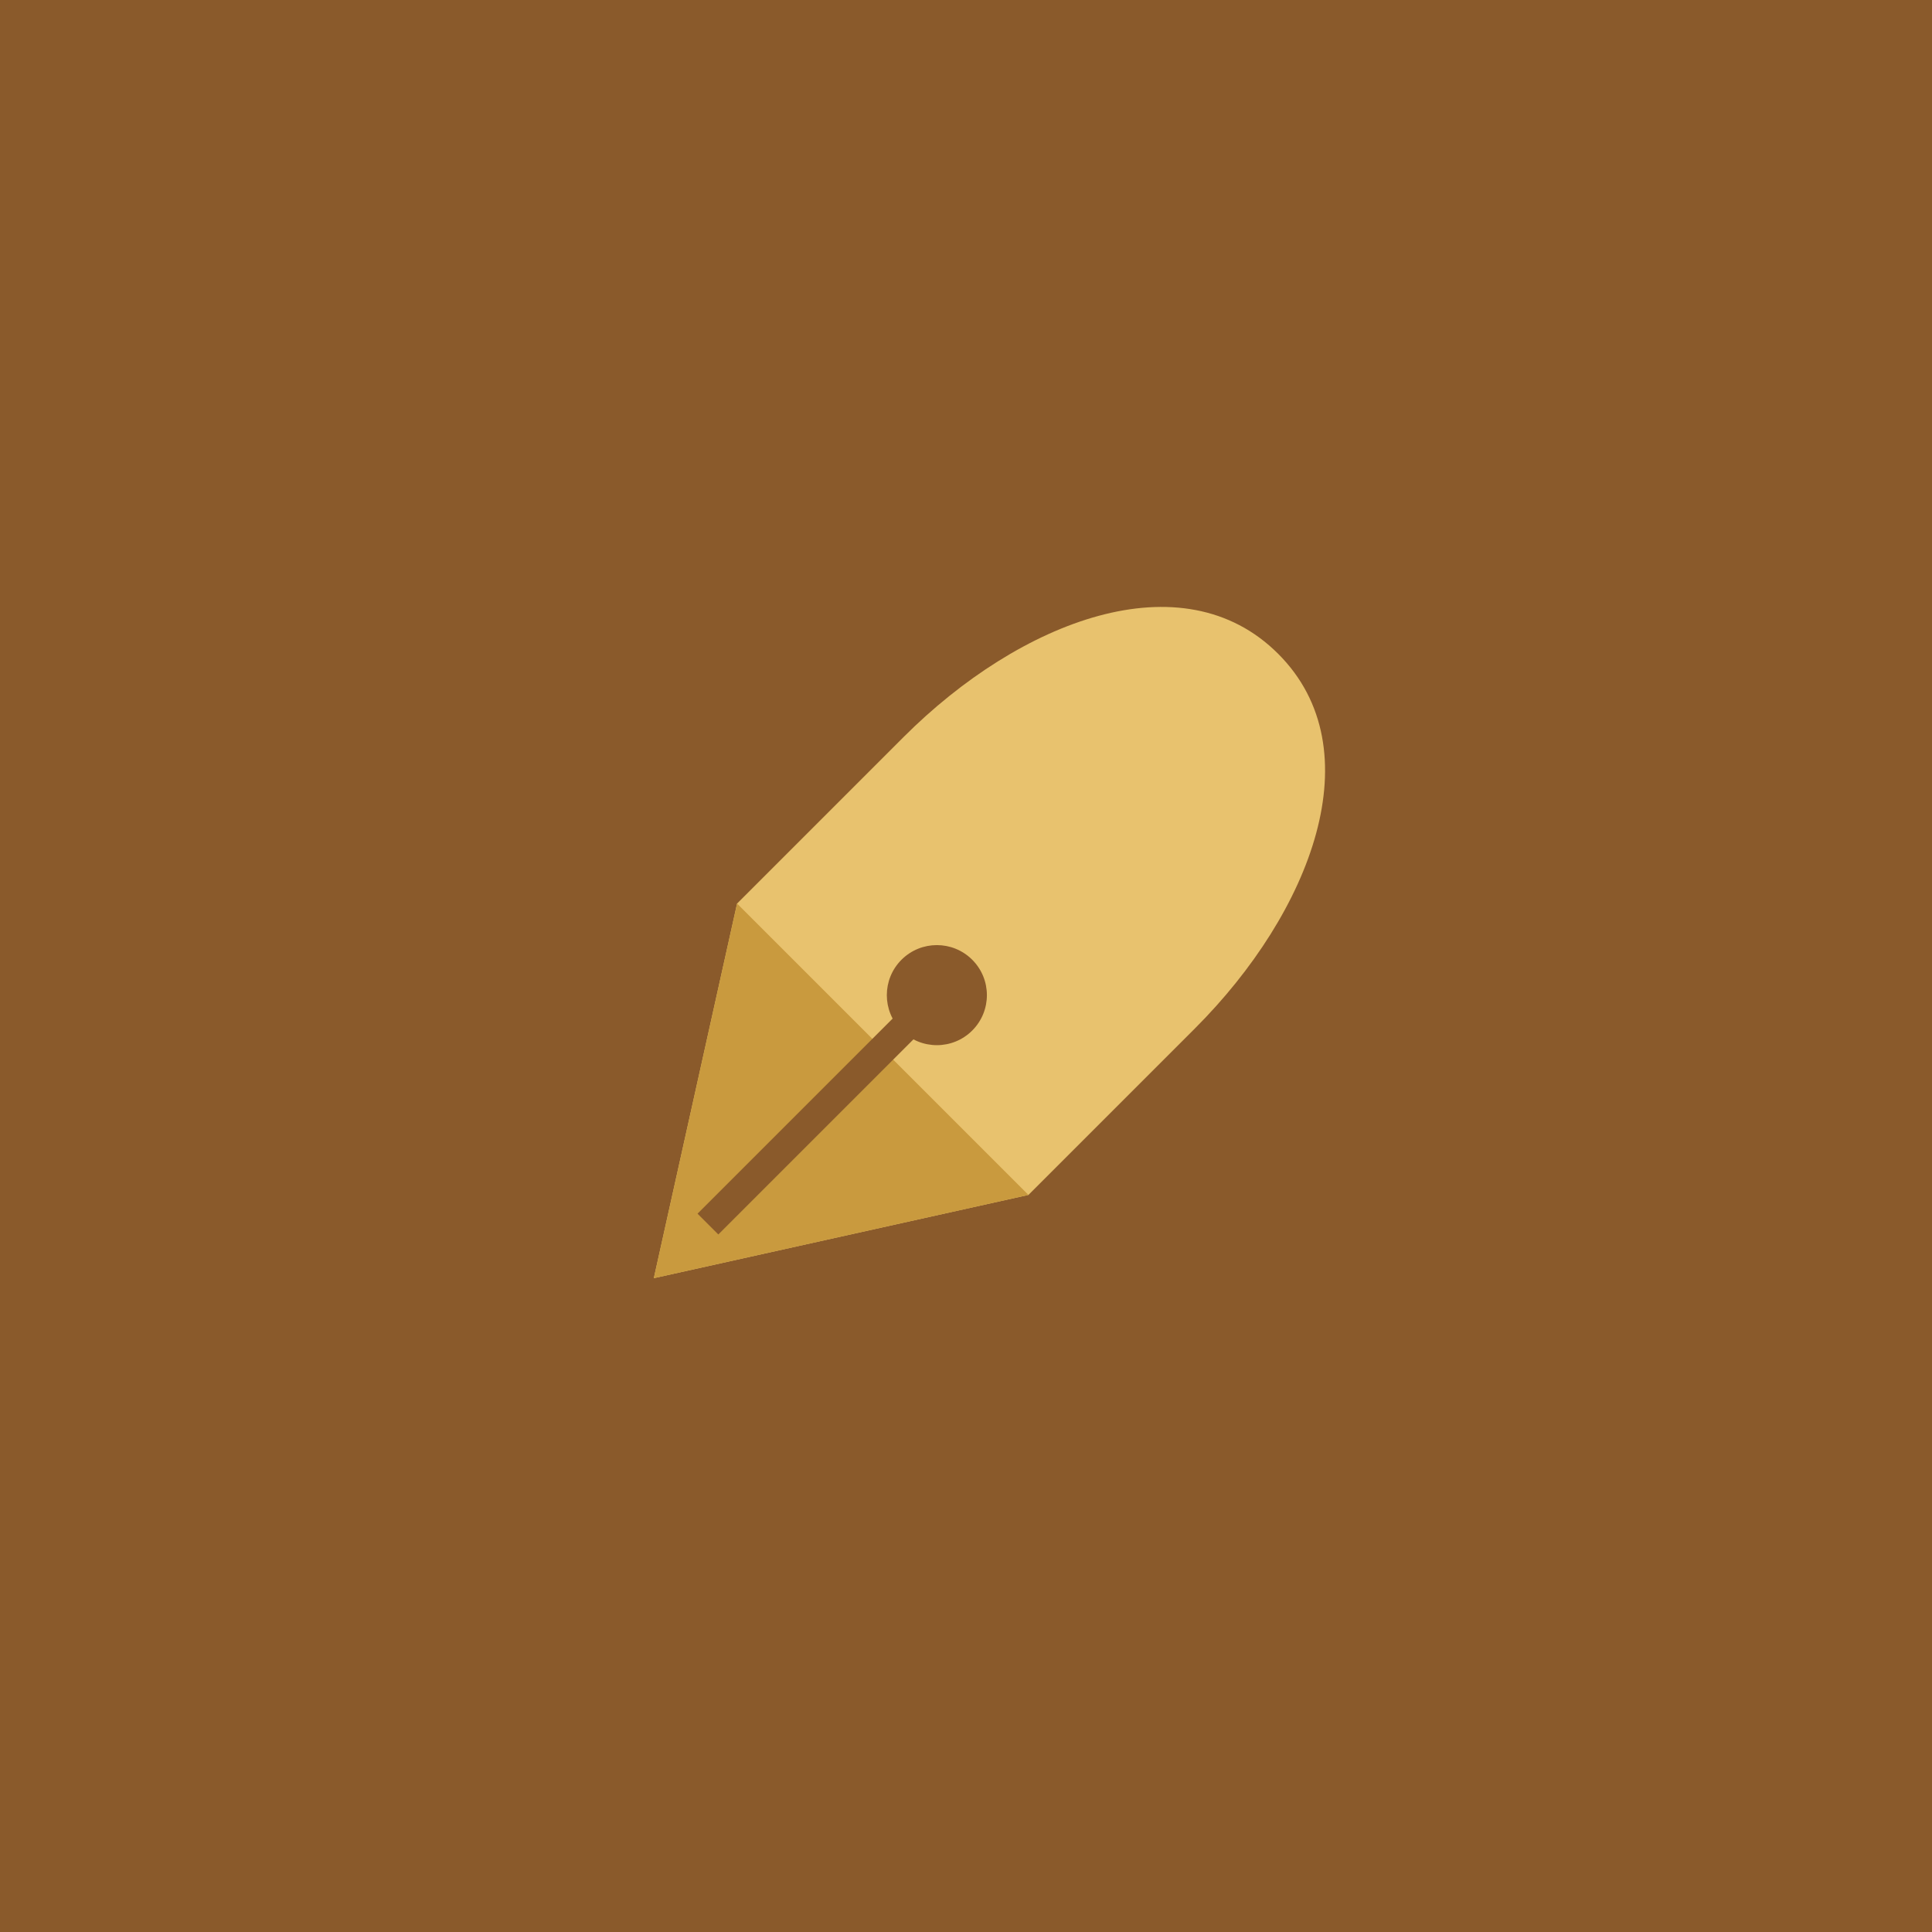
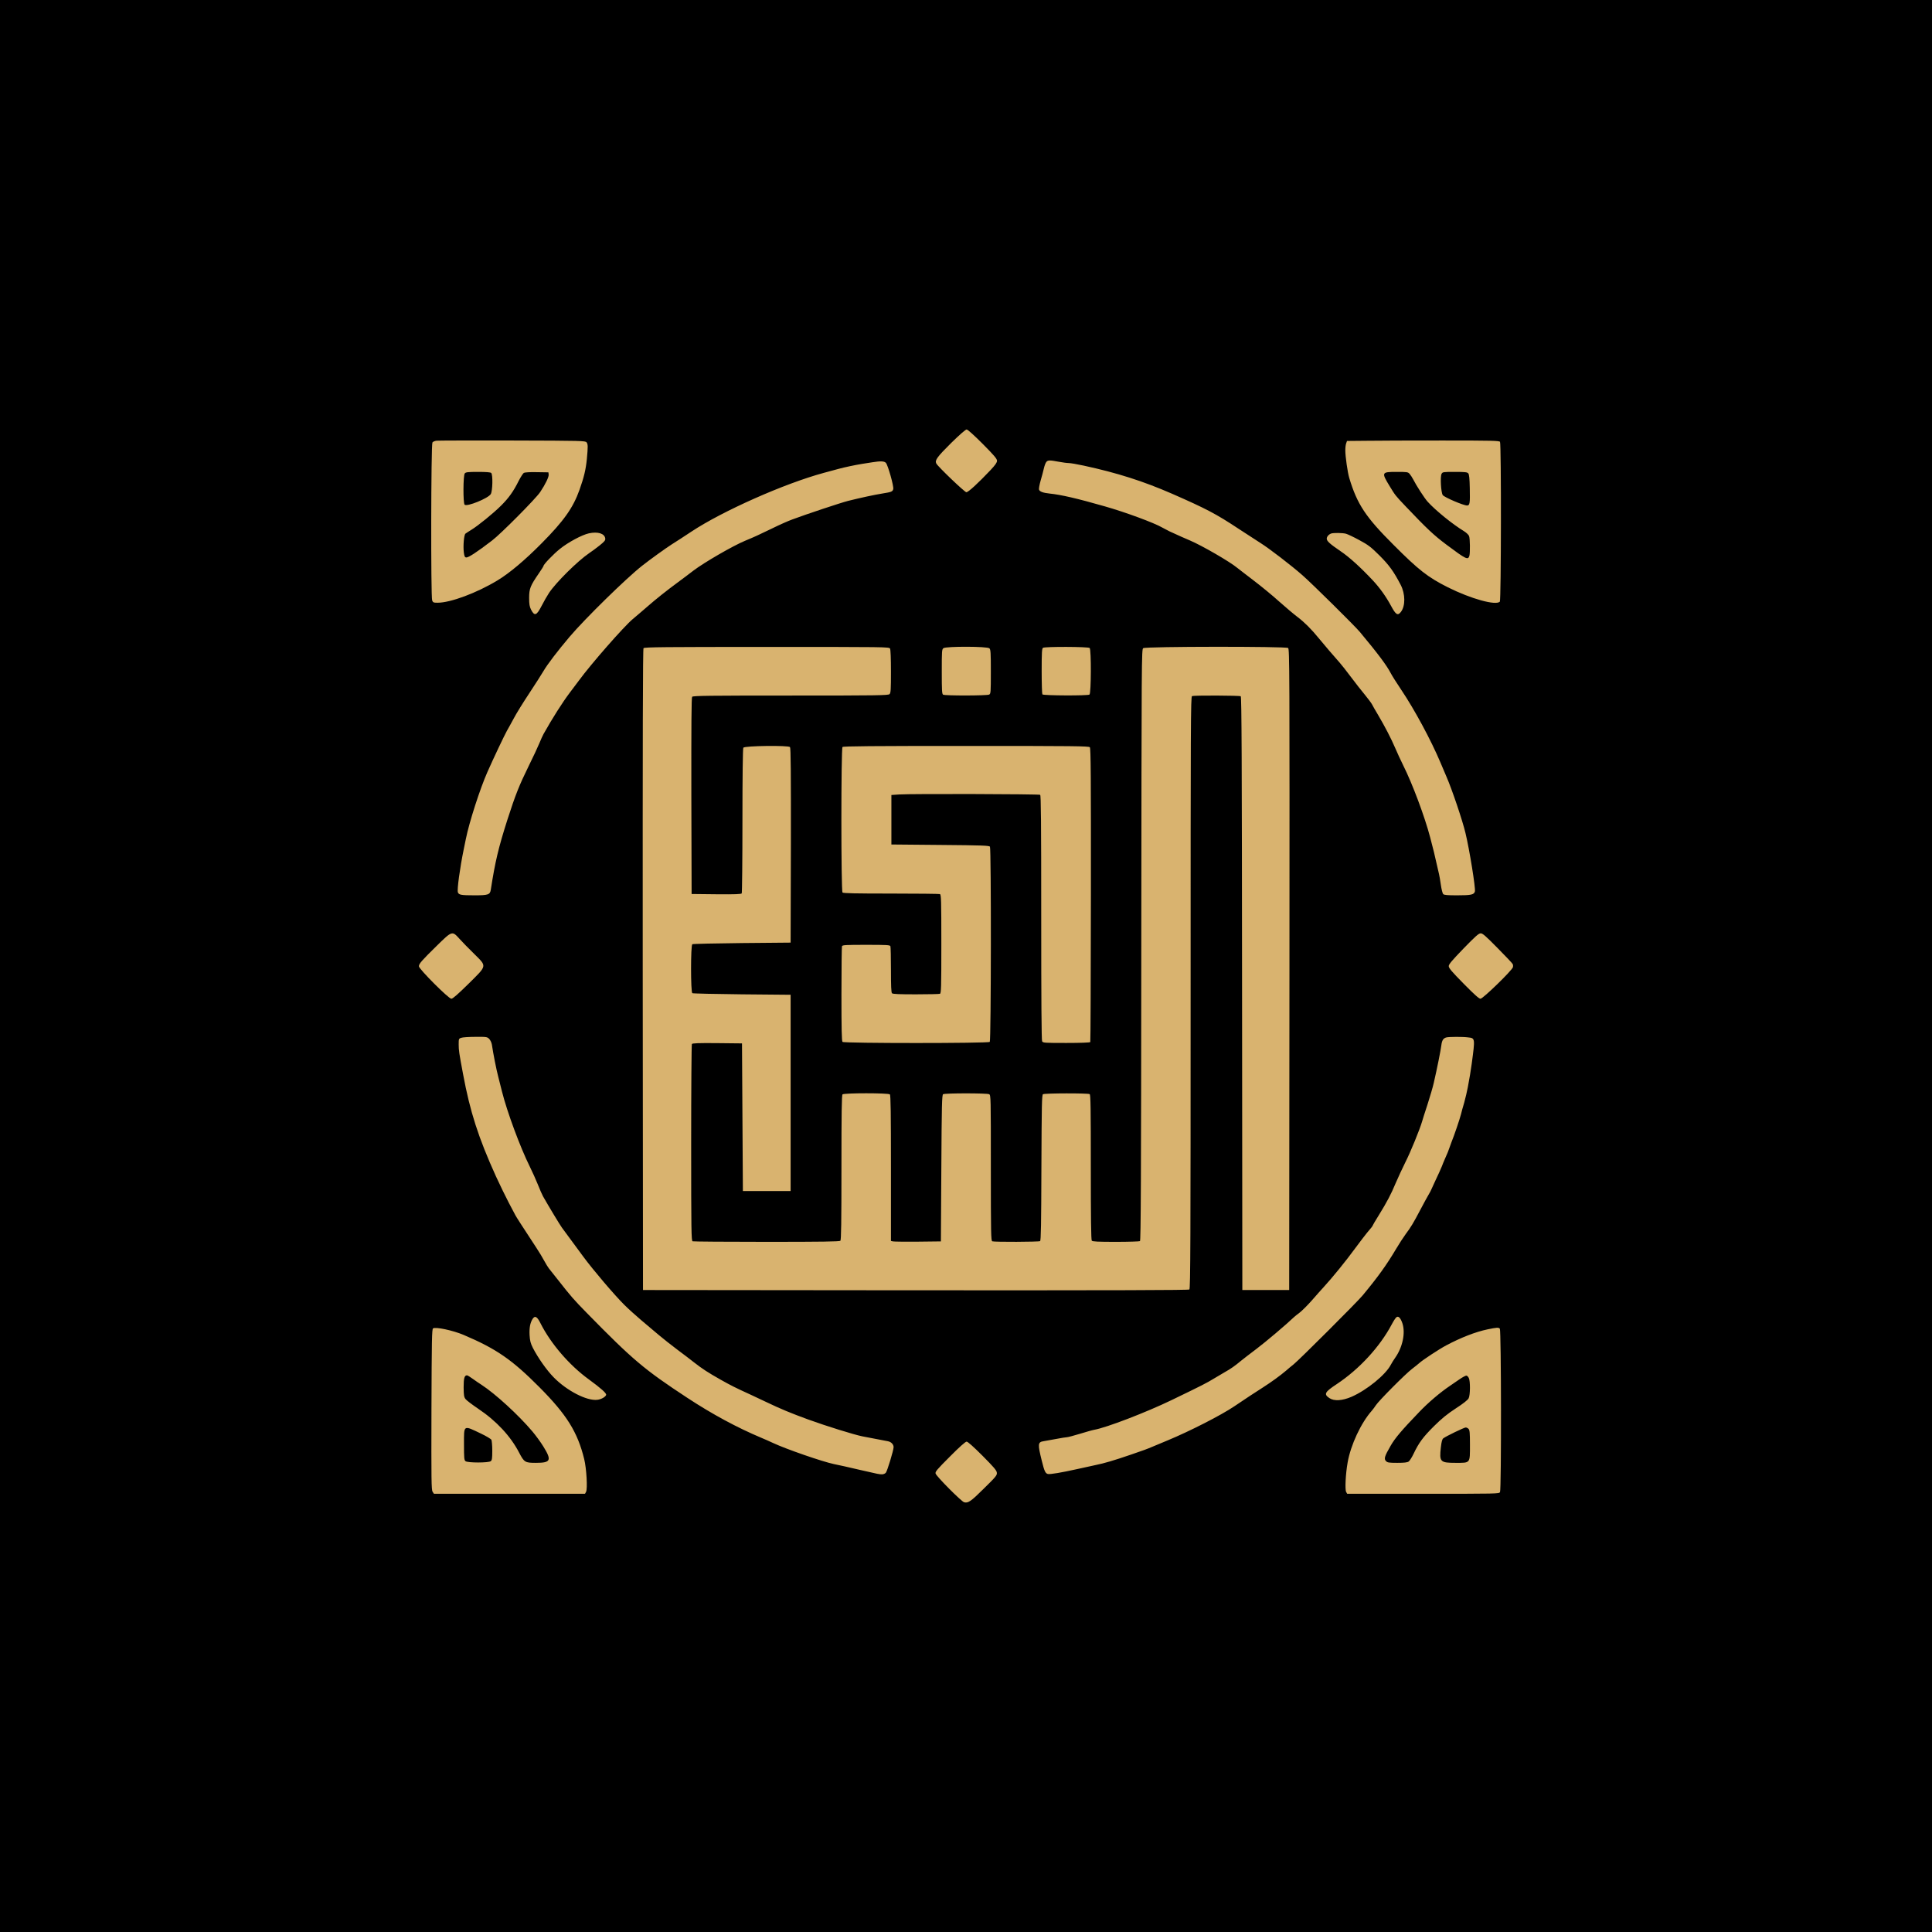
<svg xmlns="http://www.w3.org/2000/svg" viewBox="0 0 512 512">
-   <rect width="512" height="512" fill="#8a5a2b" />
-   <g transform="translate(256 256) scale(0.78) rotate(45)">
-     <path d="M0 -150 C46 -150 70 -96 70 -40 L70 40 L0 150 L-70 40 L-70 -40 C-70 -96 -46 -150 0 -150 Z" fill="#e8c26e" />
-     <path d="M-70 40 L70 40 L0 150 Z" fill="#c99a3e" />
-     <circle cx="0" cy="14" r="17" fill="#8a5a2b" />
-     <rect x="-5" y="14" width="10" height="110" fill="#8a5a2b" />
-   </g>
+   <rect width="512" height="512" fill="#000000" />
+   <svg x="107.5" y="107.5" width="297.0" height="297.0" viewBox="84.0 11.0 1267.8 1243.9" preserveAspectRatio="xMidYMid meet">
+     <g transform="translate(0,1280) scale(.1,-.1)" fill="#D9B36F" stroke="none">
+       <path d="M 7012.0,12388.0 C 6852.0,12229.0 6824.0,12191.0 6843.0,12155.0 C 6862.0,12119.0 7164.0,11830.0 7183.0,11830.0 C 7205.0,11830.0 7315.0,11931.0 7458.0,12082.0 C 7511.0,12139.0 7530.0,12166.0 7530.0,12186.0 C 7530.0,12208.0 7498.0,12246.0 7368.0,12377.0 C 7268.0,12477.0 7198.0,12540.0 7186.0,12540.0 C 7174.0,12540.0 7106.0,12480.0 7012.0,12388.0 M 1190.0,12413.0 C 1171.0,12411.0 1149.0,12402.0 1143.0,12393.0 C 1127.0,12372.0 1124.0,10647.0 1140.0,10606.0 C 1149.0,10583.0 1155.0,10580.0 1202.0,10580.0 C 1348.0,10580.0 1645.0,10691.0 1878.0,10832.0 C 2013.0,10913.0 2190.0,11062.0 2378.0,11252.0 C 2628.0,11504.0 2734.0,11653.0 2806.0,11855.0 C 2858.0,12001.0 2878.0,12086.0 2890.0,12206.0 C 2903.0,12348.0 2903.0,12372.0 2887.0,12394.0 C 2874.0,12412.0 2834.0,12413.0 2049.0,12415.0 C 1596.0,12416.0 1209.0,12415.0 1190.0,12413.0 M 1808.0,12048.0 C 1828.0,12028.0 1824.0,11845.0 1803.0,11809.0 C 1774.0,11761.0 1533.0,11663.0 1507.0,11689.0 C 1489.0,11707.0 1490.0,12021.0 1509.0,12043.0 C 1520.0,12057.0 1544.0,12060.0 1659.0,12060.0 C 1752.0,12060.0 1800.0,12056.0 1808.0,12048.0 M 2458.0,12030.0 C 2461.0,12003.0 2422.0,11922.0 2362.0,11832.0 C 2316.0,11761.0 1916.0,11358.0 1818.0,11284.0 C 1646.0,11152.0 1549.0,11089.0 1525.0,11092.0 C 1509.0,11094.0 1504.0,11105.0 1498.0,11150.0 C 1489.0,11225.0 1500.0,11347.0 1516.0,11361.0 C 1523.0,11367.0 1553.0,11386.0 1582.0,11404.0 C 1658.0,11450.0 1833.0,11592.0 1921.0,11680.0 C 2007.0,11766.0 2060.0,11840.0 2118.0,11957.0 C 2141.0,12002.0 2168.0,12043.0 2177.0,12049.0 C 2188.0,12055.0 2248.0,12059.0 2325.0,12057.0 L 2455.0,12055.0 L 2458.0,12030.0 M 11707.0,12412.0 L 11489.0,12410.0 L 11480.0,12384.0 C 11474.0,12370.0 11470.0,12334.0 11470.0,12303.0 C 11470.0,12235.0 11496.0,12051.0 11515.0,11990.0 C 11604.0,11694.0 11701.0,11548.0 12015.0,11235.0 C 12299.0,10950.0 12404.0,10868.0 12631.0,10754.0 C 12891.0,10624.0 13172.0,10546.0 13218.0,10592.0 C 13233.0,10607.0 13235.0,12376.0 13220.0,12400.0 C 13212.0,12413.0 13128.0,12415.0 12568.0,12415.0 C 12214.0,12415.0 11827.0,12414.0 11707.0,12412.0 M 12197.0,12038.0 C 12208.0,12025.0 12227.0,11997.0 12238.0,11975.0 C 12272.0,11907.0 12367.0,11760.0 12402.0,11722.0 C 12493.0,11622.0 12683.0,11468.0 12813.0,11389.0 C 12839.0,11373.0 12865.0,11348.0 12870.0,11334.0 C 12881.0,11307.0 12883.0,11149.0 12874.0,11113.0 C 12859.0,11059.0 12837.0,11070.0 12615.0,11236.0 C 12472.0,11343.0 12393.0,11417.0 12148.0,11675.0 C 12036.0,11793.0 12034.0,11796.0 11972.0,11898.0 C 11877.0,12054.0 11879.0,12060.0 12048.0,12060.0 C 12169.0,12060.0 12178.0,12059.0 12197.0,12038.0 M 12861.0,12043.0 C 12871.0,12032.0 12876.0,11986.0 12878.0,11877.0 C 12882.0,11703.0 12878.0,11680.0 12847.0,11680.0 C 12806.0,11680.0 12589.0,11773.0 12572.0,11798.0 C 12552.0,11828.0 12542.0,12007.0 12559.0,12038.0 C 12570.0,12059.0 12577.0,12060.0 12709.0,12060.0 C 12826.0,12060.0 12850.0,12057.0 12861.0,12043.0 M 8088.0,12173.0 C 8079.0,12163.0 8067.0,12130.0 8060.0,12100.0 C 8053.0,12070.0 8037.0,12007.0 8023.0,11961.0 C 8010.0,11915.0 8002.0,11870.0 8005.0,11860.0 C 8012.0,11837.0 8050.0,11823.0 8125.0,11815.0 C 8254.0,11802.0 8436.0,11760.0 8750.0,11670.0 C 8982.0,11604.0 9310.0,11483.0 9400.0,11430.0 C 9425.0,11416.0 9461.0,11397.0 9480.0,11388.0 C 9604.0,11331.0 9643.0,11314.0 9711.0,11285.0 C 9848.0,11227.0 10166.0,11043.0 10248.0,10974.0 C 10269.0,10958.0 10353.0,10892.0 10435.0,10830.0 C 10518.0,10767.0 10646.0,10662.0 10720.0,10595.0 C 10794.0,10529.0 10889.0,10449.0 10930.0,10418.0 C 11006.0,10361.0 11089.0,10278.0 11170.0,10178.0 C 11217.0,10120.0 11352.0,9962.0 11407.0,9901.0 C 11425.0,9881.0 11482.0,9809.0 11532.0,9742.0 C 11583.0,9674.0 11655.0,9582.0 11691.0,9539.0 C 11727.0,9495.0 11763.0,9447.0 11771.0,9432.0 C 11778.0,9417.0 11810.0,9362.0 11841.0,9310.0 C 11916.0,9183.0 11988.0,9045.0 12035.0,8935.0 C 12056.0,8886.0 12096.0,8798.0 12125.0,8740.0 C 12229.0,8533.0 12369.0,8158.0 12430.0,7925.0 C 12470.0,7772.0 12480.0,7731.0 12500.0,7640.0 C 12512.0,7588.0 12525.0,7529.0 12530.0,7510.0 C 12535.0,7491.0 12544.0,7435.0 12551.0,7387.0 C 12558.0,7338.0 12570.0,7292.0 12577.0,7284.0 C 12588.0,7273.0 12625.0,7270.0 12735.0,7270.0 C 12894.0,7270.0 12926.0,7277.0 12936.0,7314.0 C 12945.0,7350.0 12875.0,7786.0 12829.0,7976.0 C 12797.0,8112.0 12677.0,8469.0 12613.0,8615.0 C 12599.0,8648.0 12568.0,8720.0 12545.0,8775.0 C 12438.0,9028.0 12253.0,9371.0 12106.0,9590.0 C 12052.0,9670.0 11997.0,9757.0 11984.0,9783.0 C 11939.0,9870.0 11841.0,10002.0 11634.0,10250.0 C 11577.0,10318.0 11099.0,10791.0 10985.0,10891.0 C 10859.0,11002.0 10609.0,11194.0 10510.0,11256.0 C 10469.0,11282.0 10359.0,11354.0 10265.0,11415.0 C 10007.0,11586.0 9893.0,11645.0 9510.0,11813.0 C 9184.0,11955.0 8890.0,12049.0 8511.0,12131.0 C 8437.0,12147.0 8361.0,12160.0 8341.0,12160.0 C 8321.0,12160.0 8270.0,12167.0 8227.0,12175.0 C 8126.0,12194.0 8106.0,12194.0 8088.0,12173.0 M 6120.0,12169.0 C 6090.0,12164.0 6038.0,12156.0 6005.0,12151.0 C 5924.0,12138.0 5807.0,12113.0 5740.0,12095.0 C 5710.0,12087.0 5633.0,12066.0 5570.0,12049.0 C 5124.0,11928.0 4426.0,11618.0 4075.0,11386.0 C 3998.0,11335.0 3897.0,11269.0 3850.0,11240.0 C 3784.0,11198.0 3602.0,11067.0 3516.0,10999.0 C 3334.0,10856.0 2867.0,10398.0 2695.0,10195.0 C 2558.0,10033.0 2444.0,9884.0 2398.0,9805.0 C 2379.0,9772.0 2307.0,9660.0 2238.0,9555.0 C 2169.0,9451.0 2091.0,9325.0 2065.0,9275.0 C 2038.0,9226.0 2003.0,9160.0 1985.0,9130.0 C 1960.0,9086.0 1830.0,8813.0 1765.0,8665.0 C 1682.0,8478.0 1558.0,8094.0 1521.0,7907.0 C 1516.0,7884.0 1505.0,7831.0 1497.0,7790.0 C 1454.0,7581.0 1420.0,7332.0 1431.0,7304.0 C 1442.0,7275.0 1465.0,7270.0 1620.0,7270.0 C 1773.0,7270.0 1794.0,7277.0 1803.0,7332.0 C 1853.0,7654.0 1890.0,7808.0 1991.0,8125.0 C 2082.0,8407.0 2124.0,8513.0 2232.0,8733.0 C 2281.0,8832.0 2335.0,8947.0 2352.0,8989.0 C 2369.0,9031.0 2391.0,9079.0 2400.0,9095.0 C 2501.0,9275.0 2613.0,9451.0 2695.0,9560.0 C 2735.0,9612.0 2782.0,9676.0 2801.0,9701.0 C 2939.0,9889.0 3306.0,10308.0 3408.0,10394.0 C 3455.0,10433.0 3529.0,10497.0 3573.0,10535.0 C 3669.0,10619.0 3789.0,10715.0 3925.0,10815.0 C 3980.0,10856.0 4057.0,10913.0 4095.0,10943.0 C 4216.0,11035.0 4544.0,11225.0 4680.0,11281.0 C 4786.0,11325.0 4826.0,11343.0 4989.0,11422.0 C 5068.0,11461.0 5169.0,11506.0 5214.0,11522.0 C 5371.0,11581.0 5766.0,11712.0 5845.0,11732.0 C 5985.0,11767.0 6142.0,11801.0 6230.0,11815.0 C 6337.0,11832.0 6349.0,11837.0 6356.0,11866.0 C 6364.0,11896.0 6296.0,12137.0 6273.0,12162.0 C 6255.0,12182.0 6213.0,12184.0 6120.0,12169.0 M 2913.0,11365.0 C 2835.0,11348.0 2678.0,11264.0 2584.0,11188.0 C 2514.0,11132.0 2400.0,11014.0 2400.0,10997.0 C 2400.0,10993.0 2376.0,10954.0 2346.0,10911.0 C 2251.0,10773.0 2237.0,10739.0 2237.0,10635.0 C 2237.0,10563.0 2242.0,10536.0 2258.0,10503.0 C 2298.0,10425.0 2321.0,10433.0 2379.0,10546.0 C 2403.0,10593.0 2440.0,10658.0 2462.0,10691.0 C 2542.0,10811.0 2786.0,11052.0 2915.0,11140.0 C 2943.0,11158.0 2996.0,11198.0 3033.0,11227.0 C 3089.0,11272.0 3101.0,11286.0 3098.0,11307.0 C 3091.0,11363.0 3014.0,11387.0 2913.0,11365.0 M 11310.0,11363.0 C 11282.0,11353.0 11260.0,11327.0 11260.0,11305.0 C 11260.0,11277.0 11293.0,11247.0 11419.0,11161.0 C 11514.0,11097.0 11642.0,10981.0 11780.0,10834.0 C 11857.0,10752.0 11930.0,10651.0 11987.0,10545.0 C 12041.0,10444.0 12063.0,10430.0 12098.0,10475.0 C 12151.0,10542.0 12150.0,10679.0 12096.0,10783.0 C 12017.0,10935.0 11965.0,11006.0 11856.0,11115.0 C 11758.0,11212.0 11731.0,11233.0 11629.0,11288.0 C 11565.0,11323.0 11497.0,11355.0 11479.0,11360.0 C 11443.0,11371.0 11335.0,11372.0 11310.0,11363.0 M 3531.0,10066.0 C 3523.0,10056.0 3521.0,9100.0 3522.0,6429.0 L 3525.0,2805.0 L 6609.0,2802.0 C 8880.0,2801.0 9696.0,2803.0 9706.0,2811.0 C 9718.0,2821.0 9720.0,3367.0 9720.0,6170.0 C 9720.0,9214.0 9721.0,9518.0 9736.0,9524.0 C 9759.0,9533.0 10273.0,9531.0 10287.0,9522.0 C 10297.0,9515.0 10300.0,8828.0 10302.0,6159.0 L 10305.0,2805.0 L 10570.0,2805.0 L 10835.0,2805.0 L 10838.0,6430.0 C 10840.0,9829.0 10839.0,10056.0 10823.0,10068.0 C 10796.0,10087.0 9211.0,10086.0 9184.0,10066.0 C 9165.0,10052.0 9165.0,10005.0 9162.0,6709.0 C 9160.0,4054.0 9157.0,3364.0 9147.0,3358.0 C 9141.0,3354.0 9017.0,3350.0 8874.0,3350.0 C 8671.0,3350.0 8610.0,3353.0 8602.0,3363.0 C 8594.0,3372.0 8591.0,3623.0 8591.0,4195.0 C 8591.0,4858.0 8589.0,5015.0 8578.0,5021.0 C 8560.0,5033.0 8068.0,5032.0 8050.0,5020.0 C 8037.0,5012.0 8035.0,4907.0 8032.0,4188.0 C 8030.0,3550.0 8027.0,3364.0 8017.0,3358.0 C 8003.0,3349.0 7499.0,3347.0 7476.0,3356.0 C 7462.0,3362.0 7460.0,3444.0 7460.0,4186.0 C 7460.0,4990.0 7460.0,5010.0 7441.0,5020.0 C 7416.0,5033.0 6941.0,5033.0 6920.0,5020.0 C 6907.0,5012.0 6904.0,4904.0 6900.0,4183.0 L 6895.0,3355.0 L 6635.0,3352.0 C 6492.0,3351.0 6365.0,3352.0 6353.0,3355.0 L 6330.0,3360.0 L 6330.0,4183.0 C 6330.0,4810.0 6327.0,5009.0 6318.0,5018.0 C 6301.0,5035.0 5799.0,5035.0 5782.0,5018.0 C 5773.0,5009.0 5770.0,4811.0 5770.0,4190.0 C 5770.0,3569.0 5767.0,3371.0 5758.0,3362.0 C 5749.0,3353.0 5550.0,3350.0 4924.0,3350.0 C 4472.0,3350.0 4095.0,3353.0 4086.0,3356.0 C 4072.0,3362.0 4070.0,3469.0 4070.0,4469.0 C 4070.0,5077.0 4074.0,5581.0 4078.0,5588.0 C 4085.0,5597.0 4149.0,5600.0 4366.0,5598.0 L 4645.0,5595.0 L 4650.0,4760.0 L 4655.0,3925.0 L 4925.0,3925.0 L 5195.0,3925.0 L 5195.0,5035.0 L 5195.0,6145.0 L 4645.0,6150.0 C 4343.0,6153.0 4089.0,6159.0 4083.0,6163.0 C 4064.0,6175.0 4064.0,6705.0 4083.0,6717.0 C 4089.0,6721.0 4343.0,6727.0 4645.0,6730.0 L 5195.0,6735.0 L 5198.0,7834.0 C 5199.0,8659.0 5197.0,8936.0 5188.0,8947.0 C 5171.0,8968.0 4674.0,8962.0 4660.0,8940.0 C 4654.0,8931.0 4650.0,8607.0 4650.0,8115.0 C 4650.0,7670.0 4646.0,7299.0 4642.0,7292.0 C 4635.0,7283.0 4571.0,7280.0 4354.0,7282.0 L 4075.0,7285.0 L 4072.0,8394.0 C 4071.0,9205.0 4073.0,9506.0 4081.0,9516.0 C 4091.0,9528.0 4279.0,9530.0 5196.0,9530.0 C 6185.0,9530.0 6300.0,9532.0 6314.0,9546.0 C 6328.0,9559.0 6330.0,9597.0 6330.0,9801.0 C 6330.0,9948.0 6326.0,10049.0 6320.0,10061.0 C 6309.0,10080.0 6283.0,10080.0 4926.0,10080.0 C 3775.0,10080.0 3541.0,10078.0 3531.0,10066.0 M 6924.0,10066.0 C 6906.0,10052.0 6905.0,10038.0 6905.0,9800.0 C 6905.0,9588.0 6907.0,9548.0 6920.0,9540.0 C 6941.0,9527.0 7417.0,9528.0 7441.0,9541.0 C 7459.0,9550.0 7460.0,9566.0 7460.0,9800.0 C 7460.0,10013.0 7458.0,10051.0 7444.0,10064.0 C 7422.0,10087.0 6955.0,10088.0 6924.0,10066.0 M 8050.0,10070.0 C 8038.0,10063.0 8035.0,10020.0 8035.0,9806.0 C 8035.0,9666.0 8039.0,9548.0 8043.0,9543.0 C 8057.0,9529.0 8559.0,9527.0 8576.0,9541.0 C 8595.0,9557.0 8597.0,10049.0 8578.0,10068.0 C 8563.0,10083.0 8073.0,10085.0 8050.0,10070.0 M 5782.0,8948.0 C 5765.0,8931.0 5765.0,7319.0 5782.0,7302.0 C 5791.0,7293.0 5927.0,7290.0 6331.0,7290.0 C 6627.0,7290.0 6875.0,7287.0 6884.0,7284.0 C 6898.0,7278.0 6900.0,7219.0 6900.0,6720.0 C 6900.0,6221.0 6898.0,6162.0 6884.0,6156.0 C 6875.0,6153.0 6753.0,6150.0 6611.0,6150.0 C 6424.0,6150.0 6351.0,6153.0 6342.0,6162.0 C 6333.0,6171.0 6330.0,6243.0 6330.0,6426.0 C 6330.0,6565.0 6327.0,6685.0 6324.0,6694.0 C 6319.0,6708.0 6285.0,6710.0 6050.0,6710.0 C 5815.0,6710.0 5781.0,6708.0 5776.0,6694.0 C 5773.0,6685.0 5770.0,6441.0 5770.0,6151.0 C 5770.0,5754.0 5773.0,5621.0 5782.0,5612.0 C 5799.0,5595.0 7431.0,5595.0 7448.0,5612.0 C 7463.0,5627.0 7465.0,7796.0 7450.0,7820.0 C 7442.0,7833.0 7365.0,7836.0 6888.0,7840.0 L 6335.0,7845.0 L 6335.0,8125.0 L 6335.0,8405.0 L 6425.0,8411.0 C 6558.0,8420.0 8003.0,8416.0 8018.0,8407.0 C 8027.0,8401.0 8030.0,8112.0 8030.0,7019.0 C 8030.0,6087.0 8033.0,5632.0 8040.0,5619.0 C 8050.0,5601.0 8064.0,5600.0 8315.0,5600.0 C 8471.0,5600.0 8581.0,5604.0 8585.0,5610.0 C 8588.0,5615.0 8591.0,6364.0 8592.0,7274.0 C 8593.0,8604.0 8591.0,8932.0 8580.0,8945.0 C 8569.0,8958.0 8417.0,8960.0 7181.0,8960.0 C 6116.0,8960.0 5791.0,8957.0 5782.0,8948.0 M 1190.0,6697.0 C 1021.0,6531.0 990.0,6496.0 990.0,6467.0 C 990.0,6437.0 1326.0,6100.0 1357.0,6100.0 C 1373.0,6100.0 1430.0,6150.0 1550.0,6268.0 C 1765.0,6481.0 1762.0,6462.0 1613.0,6610.0 C 1553.0,6668.0 1480.0,6744.0 1449.0,6778.0 C 1366.0,6870.0 1366.0,6870.0 1190.0,6697.0 M 12807.0,6668.0 C 12675.0,6531.0 12640.0,6490.0 12640.0,6469.0 C 12640.0,6447.0 12674.0,6407.0 12808.0,6271.0 C 12930.0,6147.0 12983.0,6100.0 12999.0,6100.0 C 13027.0,6100.0 13357.0,6421.0 13366.0,6457.0 C 13369.0,6469.0 13368.0,6485.0 13363.0,6493.0 C 13359.0,6502.0 13282.0,6583.0 13192.0,6674.0 C 13059.0,6809.0 13024.0,6840.0 13002.0,6840.0 C 12979.0,6840.0 12944.0,6809.0 12807.0,6668.0 M 1468.0,5658.0 C 1441.0,5649.0 1440.0,5645.0 1440.0,5582.0 C 1440.0,5517.0 1445.0,5484.0 1490.0,5245.0 C 1568.0,4825.0 1663.0,4528.0 1862.0,4090.0 C 1906.0,3994.0 1972.0,3859.0 2008.0,3790.0 C 2045.0,3721.0 2078.0,3658.0 2082.0,3650.0 C 2090.0,3634.0 2152.0,3537.0 2316.0,3287.0 C 2349.0,3237.0 2391.0,3168.0 2408.0,3135.0 C 2426.0,3102.0 2449.0,3064.0 2460.0,3050.0 C 2471.0,3036.0 2521.0,2973.0 2571.0,2910.0 C 2709.0,2734.0 2742.0,2696.0 2889.0,2546.0 C 3411.0,2013.0 3540.0,1905.0 4027.0,1585.0 C 4310.0,1399.0 4593.0,1247.0 4862.0,1134.0 C 4897.0,1120.0 4959.0,1092.0 5000.0,1073.0 C 5143.0,1006.0 5555.0,863.0 5685.0,836.0 C 5782.0,816.0 5807.0,810.0 5980.0,770.0 C 6188.0,722.0 6198.0,720.0 6229.0,720.0 C 6244.0,720.0 6264.0,728.0 6272.0,738.0 C 6288.0,755.0 6360.0,994.0 6360.0,1027.0 C 6360.0,1060.0 6331.0,1089.0 6292.0,1095.0 C 6256.0,1102.0 6103.0,1131.0 6005.0,1150.0 C 5908.0,1170.0 5605.0,1264.0 5395.0,1340.0 C 5198.0,1412.0 5084.0,1459.0 4915.0,1540.0 C 4844.0,1574.0 4767.0,1610.0 4745.0,1620.0 C 4576.0,1697.0 4516.0,1727.0 4403.0,1791.0 C 4261.0,1871.0 4195.0,1914.0 4103.0,1986.0 C 4070.0,2013.0 3986.0,2076.0 3918.0,2127.0 C 3851.0,2177.0 3755.0,2253.0 3705.0,2295.0 C 3656.0,2337.0 3566.0,2413.0 3506.0,2463.0 C 3446.0,2514.0 3360.0,2591.0 3316.0,2635.0 C 3203.0,2747.0 2963.0,3029.0 2850.0,3182.0 C 2688.0,3401.0 2636.0,3471.0 2609.0,3509.0 C 2585.0,3541.0 2453.0,3761.0 2394.0,3865.0 C 2382.0,3888.0 2355.0,3948.0 2335.0,4000.0 C 2314.0,4052.0 2274.0,4142.0 2245.0,4200.0 C 2136.0,4419.0 1987.0,4822.0 1930.0,5050.0 C 1920.0,5091.0 1901.0,5168.0 1887.0,5220.0 C 1865.0,5304.0 1832.0,5472.0 1815.0,5584.0 C 1811.0,5605.0 1798.0,5633.0 1785.0,5646.0 C 1762.0,5669.0 1755.0,5670.0 1628.0,5669.0 C 1555.0,5669.0 1483.0,5664.0 1468.0,5658.0 M 12615.0,5663.0 C 12578.0,5654.0 12563.0,5630.0 12556.0,5572.0 C 12549.0,5515.0 12508.0,5310.0 12471.0,5150.0 C 12461.0,5103.0 12428.0,4993.0 12400.0,4905.0 C 12371.0,4817.0 12343.0,4729.0 12338.0,4710.0 C 12313.0,4624.0 12207.0,4363.0 12149.0,4250.0 C 12115.0,4181.0 12066.0,4076.0 12040.0,4015.0 C 11987.0,3888.0 11943.0,3804.0 11848.0,3650.0 C 11810.0,3590.0 11780.0,3538.0 11780.0,3535.0 C 11780.0,3530.0 11765.0,3510.0 11715.0,3452.0 C 11699.0,3433.0 11638.0,3353.0 11580.0,3275.0 C 11477.0,3134.0 11326.0,2948.0 11226.0,2839.0 C 11198.0,2809.0 11137.0,2740.0 11090.0,2686.0 C 11043.0,2633.0 10982.0,2572.0 10954.0,2550.0 C 10926.0,2529.0 10897.0,2506.0 10889.0,2498.0 C 10807.0,2419.0 10566.0,2215.0 10466.0,2140.0 C 10396.0,2088.0 10316.0,2025.0 10287.0,2002.0 C 10224.0,1949.0 10170.0,1911.0 10110.0,1878.0 C 10085.0,1864.0 10028.0,1830.0 9983.0,1803.0 C 9901.0,1753.0 9853.0,1728.0 9505.0,1560.0 C 9215.0,1420.0 8767.0,1248.0 8630.0,1224.0 C 8611.0,1221.0 8538.0,1200.0 8469.0,1179.0 C 8399.0,1158.0 8333.0,1140.0 8321.0,1140.0 C 8310.0,1140.0 8254.0,1131.0 8197.0,1120.0 C 8141.0,1110.0 8078.0,1098.0 8058.0,1095.0 C 7991.0,1085.0 7989.0,1064.0 8036.0,875.0 C 8065.0,756.0 8077.0,731.0 8105.0,724.0 C 8130.0,718.0 8255.0,739.0 8440.0,780.0 C 8514.0,797.0 8607.0,817.0 8645.0,825.0 C 8740.0,844.0 8853.0,877.0 9045.0,943.0 C 9191.0,993.0 9224.0,1005.0 9285.0,1031.0 C 9296.0,1036.0 9375.0,1068.0 9460.0,1104.0 C 9709.0,1207.0 10066.0,1389.0 10215.0,1490.0 C 10360.0,1588.0 10438.0,1639.0 10535.0,1701.0 C 10635.0,1765.0 10734.0,1837.0 10801.0,1894.0 C 10820.0,1911.0 10858.0,1943.0 10886.0,1965.0 C 10952.0,2018.0 11602.0,2667.0 11666.0,2744.0 C 11841.0,2955.0 11939.0,3092.0 12045.0,3271.0 C 12078.0,3327.0 12127.0,3402.0 12154.0,3439.0 C 12213.0,3518.0 12239.0,3561.0 12320.0,3715.0 C 12354.0,3780.0 12395.0,3855.0 12411.0,3882.0 C 12427.0,3909.0 12440.0,3933.0 12440.0,3936.0 C 12440.0,3938.0 12463.0,3988.0 12490.0,4045.0 C 12518.0,4103.0 12549.0,4172.0 12560.0,4199.0 C 12570.0,4226.0 12588.0,4269.0 12600.0,4296.0 C 12627.0,4356.0 12635.0,4376.0 12650.0,4420.0 C 12657.0,4439.0 12666.0,4464.0 12670.0,4475.0 C 12704.0,4559.0 12765.0,4740.0 12779.0,4795.0 C 12784.0,4817.0 12800.0,4876.0 12815.0,4925.0 C 12829.0,4975.0 12847.0,5053.0 12856.0,5100.0 C 12864.0,5147.0 12876.0,5210.0 12881.0,5240.0 C 12886.0,5270.0 12895.0,5327.0 12900.0,5365.0 C 12939.0,5657.0 12939.0,5654.0 12858.0,5663.0 C 12798.0,5671.0 12646.0,5670.0 12615.0,5663.0 M 12048.0,2497.0 C 12039.0,2491.0 12015.0,2454.0 11995.0,2416.0 C 11861.0,2163.0 11629.0,1911.0 11375.0,1742.0 C 11237.0,1651.0 11224.0,1627.0 11289.0,1583.0 C 11343.0,1546.0 11435.0,1552.0 11540.0,1597.0 C 11714.0,1673.0 11927.0,1847.0 11985.0,1960.0 C 11995.0,1979.0 12017.0,2015.0 12035.0,2040.0 C 12118.0,2158.0 12152.0,2319.0 12116.0,2428.0 C 12095.0,2490.0 12070.0,2515.0 12048.0,2497.0 M 2276.0,2478.0 C 2248.0,2432.0 2238.0,2378.0 2242.0,2296.0 C 2246.0,2230.0 2253.0,2203.0 2279.0,2151.0 C 2337.0,2038.0 2436.0,1897.0 2515.0,1817.0 C 2663.0,1666.0 2889.0,1549.0 3008.0,1563.0 C 3052.0,1568.0 3100.0,1595.0 3108.0,1618.0 C 3114.0,1637.0 3049.0,1694.0 2911.0,1795.0 C 2692.0,1954.0 2482.0,2198.0 2366.0,2428.0 C 2327.0,2506.0 2303.0,2519.0 2276.0,2478.0 M 1150.0,2371.0 C 1137.0,2362.0 1135.0,2247.0 1132.0,1454.0 C 1130.0,651.0 1131.0,544.0 1145.0,523.0 L 1160.0,500.0 L 2015.0,500.0 L 2869.0,500.0 L 2881.0,522.0 C 2899.0,556.0 2886.0,786.0 2860.0,892.0 C 2785.0,1198.0 2663.0,1394.0 2354.0,1705.0 C 2042.0,2019.0 1864.0,2141.0 1494.0,2298.0 C 1373.0,2349.0 1179.0,2390.0 1150.0,2371.0 M 1600.0,1800.0 C 1630.0,1778.0 1674.0,1748.0 1698.0,1733.0 C 1855.0,1631.0 2117.0,1391.0 2274.0,1205.0 C 2311.0,1161.0 2367.0,1085.0 2397.0,1036.0 C 2495.0,878.0 2483.0,850.0 2313.0,850.0 C 2191.0,850.0 2181.0,856.0 2124.0,965.0 C 2028.0,1151.0 1866.0,1325.0 1661.0,1462.0 C 1593.0,1508.0 1528.0,1557.0 1517.0,1572.0 C 1500.0,1595.0 1497.0,1615.0 1496.0,1704.0 C 1496.0,1807.0 1505.0,1840.0 1534.0,1840.0 C 1540.0,1840.0 1570.0,1822.0 1600.0,1800.0 M 1692.0,1181.0 C 1751.0,1153.0 1804.0,1121.0 1810.0,1111.0 C 1815.0,1100.0 1820.0,1044.0 1820.0,987.0 C 1820.0,902.0 1817.0,880.0 1803.0,869.0 C 1780.0,849.0 1540.0,849.0 1517.0,869.0 C 1502.0,881.0 1500.0,907.0 1500.0,1060.0 C 1500.0,1284.0 1490.0,1277.0 1692.0,1181.0 M 13079.0,2360.0 C 12944.0,2332.0 12777.0,2267.0 12610.0,2178.0 C 12531.0,2136.0 12339.0,2010.0 12305.0,1977.0 C 12294.0,1967.0 12258.0,1938.0 12225.0,1913.0 C 12151.0,1857.0 11848.0,1552.0 11816.0,1502.0 C 11803.0,1482.0 11782.0,1454.0 11770.0,1440.0 C 11647.0,1302.0 11530.0,1050.0 11496.0,853.0 C 11473.0,724.0 11465.0,549.0 11479.0,522.0 L 11491.0,500.0 L 12350.0,500.0 C 13189.0,500.0 13210.0,500.0 13220.0,519.0 C 13236.0,549.0 13234.0,2352.0 13218.0,2368.0 C 13203.0,2383.0 13185.0,2382.0 13079.0,2360.0 M 12867.0,1810.0 C 12885.0,1774.0 12884.0,1616.0 12865.0,1580.0 C 12855.0,1561.0 12804.0,1520.0 12720.0,1466.0 C 12622.0,1402.0 12561.0,1352.0 12471.0,1263.0 C 12349.0,1141.0 12302.0,1078.0 12242.0,952.0 C 12223.0,912.0 12198.0,873.0 12187.0,865.0 C 12171.0,854.0 12136.0,850.0 12058.0,850.0 C 11964.0,850.0 11947.0,853.0 11931.0,869.0 C 11905.0,895.0 11913.0,923.0 11982.0,1042.0 C 12032.0,1130.0 12108.0,1219.0 12307.0,1426.0 C 12408.0,1532.0 12546.0,1649.0 12655.0,1722.0 C 12677.0,1737.0 12724.0,1769.0 12760.0,1794.0 C 12796.0,1819.0 12832.0,1838.0 12840.0,1837.0 C 12848.0,1836.0 12860.0,1824.0 12867.0,1810.0 M 12864.0,1234.0 C 12877.0,1221.0 12880.0,1190.0 12880.0,1054.0 C 12880.0,841.0 12887.0,850.0 12717.0,850.0 C 12543.0,850.0 12532.0,861.0 12551.0,1026.0 C 12558.0,1089.0 12566.0,1118.0 12578.0,1127.0 C 12607.0,1150.0 12814.0,1250.0 12832.0,1250.0 C 12841.0,1250.0 12856.0,1243.0 12864.0,1234.0 M 6997.0,921.0 C 6849.0,773.0 6829.0,749.0 6835.0,729.0 C 6844.0,697.0 7128.0,411.0 7158.0,404.0 C 7203.0,392.0 7234.0,413.0 7381.0,559.0 C 7519.0,694.0 7531.0,710.0 7528.0,738.0 C 7526.0,764.0 7494.0,801.0 7366.0,930.0 C 7263.0,1033.0 7199.0,1090.0 7186.0,1090.0 C 7173.0,1090.0 7105.0,1030.0 6997.0,921.0" />
+     </g>
+   </svg>
</svg>
